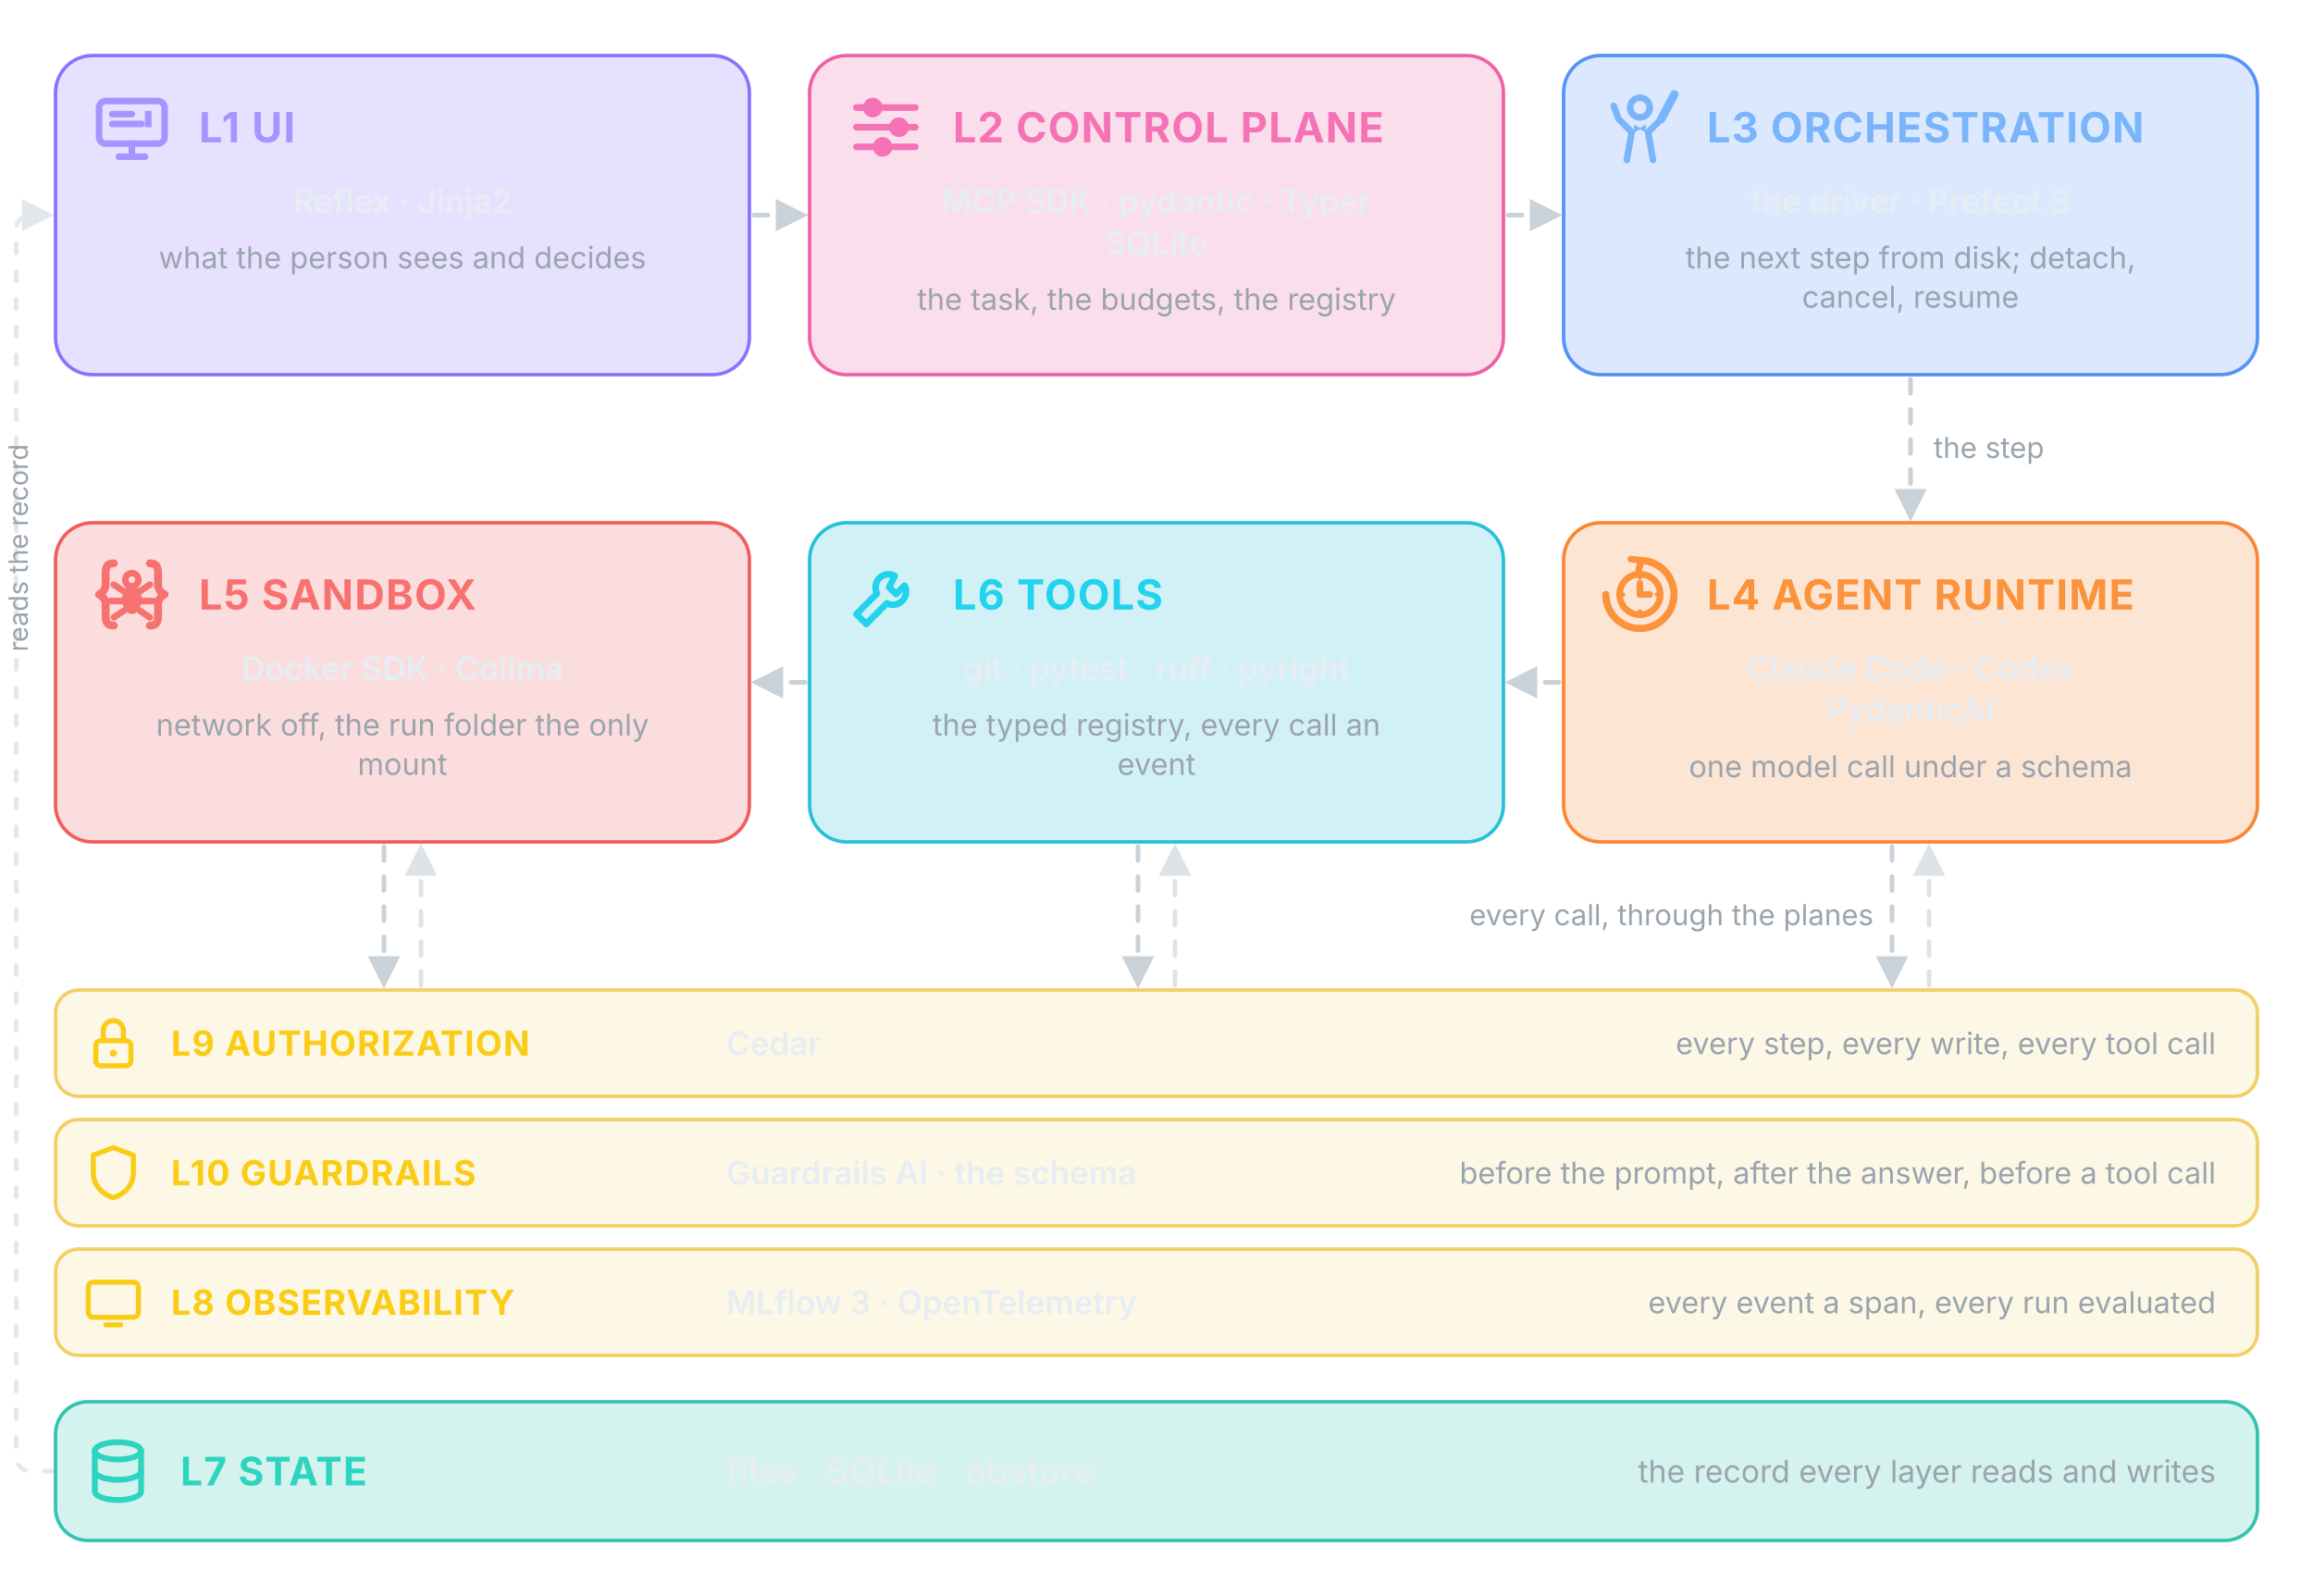
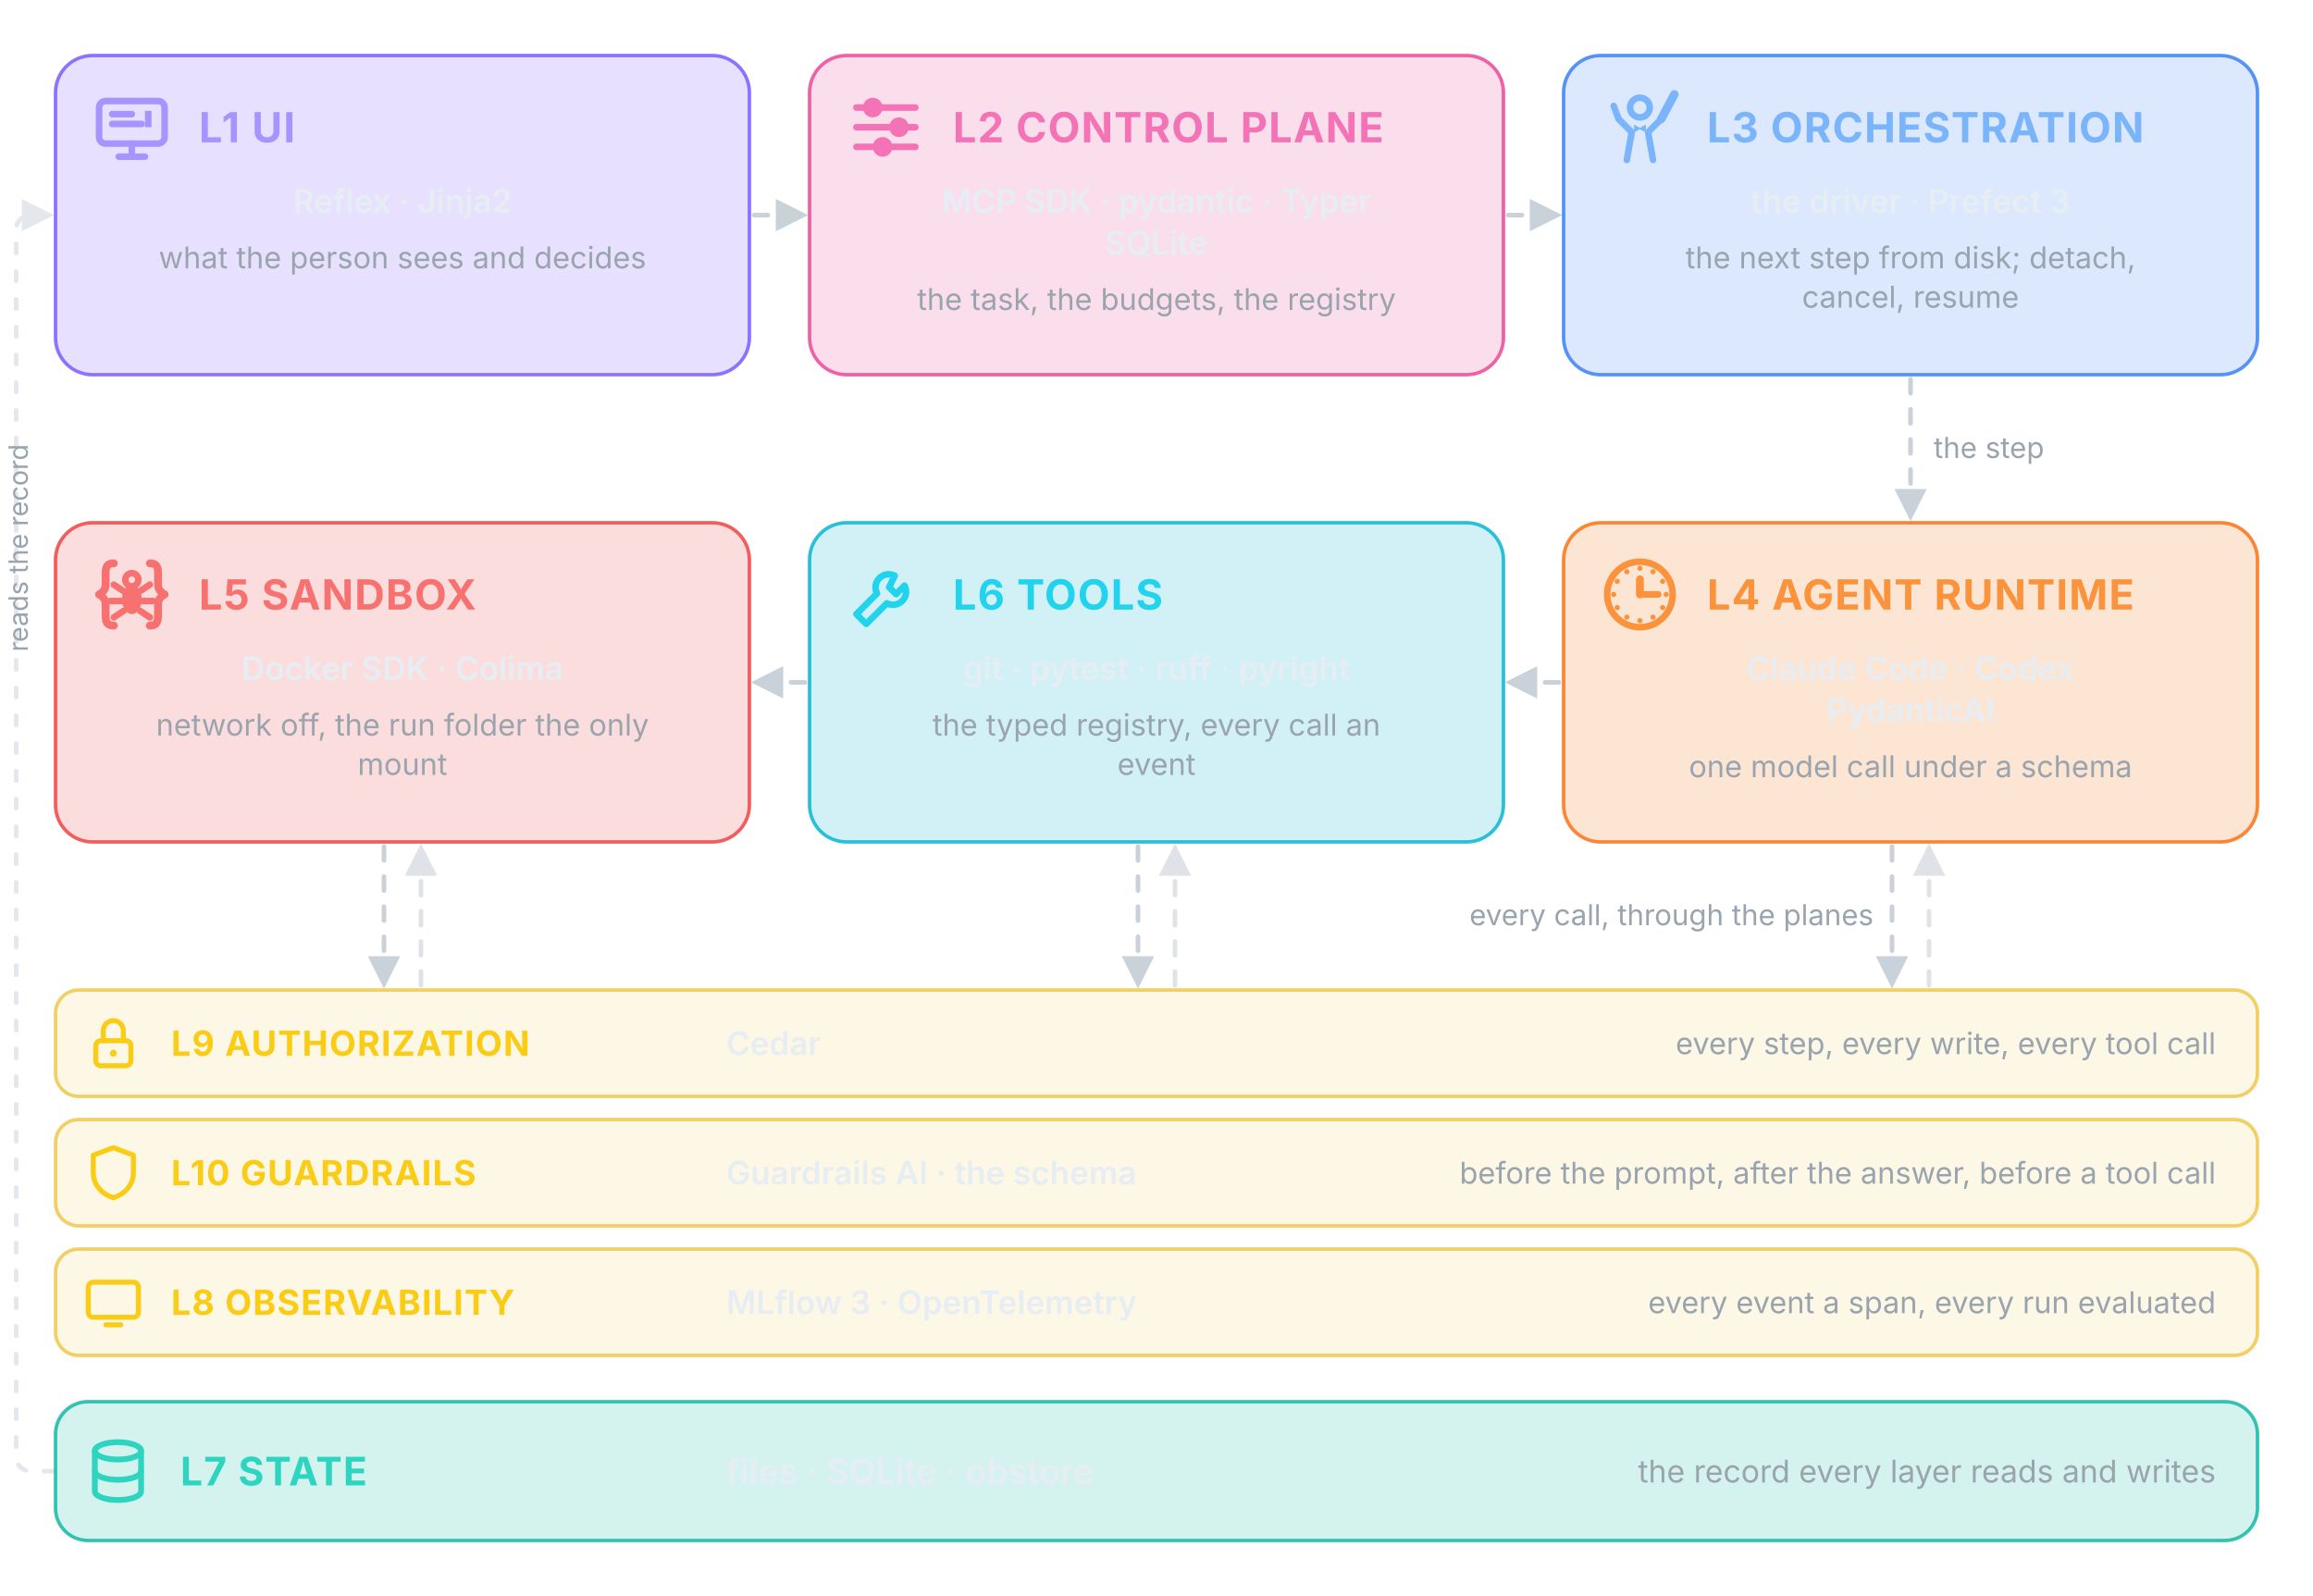
<svg xmlns="http://www.w3.org/2000/svg" viewBox="0 0 1000 690" width="1000" height="690" font-family="Inter, -apple-system, 'Segoe UI', Helvetica, Arial, sans-serif">
  <defs>
    <marker id="ah" viewBox="0 0 10 10" refX="9" refY="5" markerWidth="7" markerHeight="7" orient="auto-start-reverse">
      <path d="M0,0 L10,5 L0,10 z" fill="#c9d1d9" />
    </marker>
  </defs>
  <rect x="24" y="24" width="300" height="138" rx="16" fill="rgba(124,92,255,0.18)" stroke="rgba(124,92,255,0.85)" stroke-width="1.5" />
  <g transform="translate(40,38) scale(1.41667)" fill="none" stroke="#a894ff" stroke-width="2" stroke-linecap="round" stroke-linejoin="round">
    <rect x="2" y="4" width="20" height="13" rx="2" />
    <path d="M8 21h8M12 17v4" />
    <path d="M6 8h6M6 11h9" />
    <rect x="16" y="7" width="2" height="5" fill="#a894ff" stroke="none">
      <animate attributeName="opacity" values="1;0;1" dur="0.8s" repeatCount="indefinite" />
    </rect>
  </g>
  <text x="86" y="55" dominant-baseline="central" font-size="18" font-weight="700" letter-spacing="0.5" fill="#a894ff">L1  UI</text>
  <text x="174" y="92" text-anchor="middle" font-size="14" font-weight="600" fill="#e6edf3">Reflex · Jinja2</text>
  <text x="174" y="116" text-anchor="middle" font-size="13" fill="#9aa4ae">what the person sees and decides</text>
  <rect x="350" y="24" width="300" height="138" rx="16" fill="rgba(236,72,153,0.18)" stroke="rgba(236,72,153,0.85)" stroke-width="1.5" />
  <g transform="translate(366,38) scale(1.41667)" fill="none" stroke="#f472b6" stroke-width="2" stroke-linecap="round" stroke-linejoin="round">
    <path d="M3 6h18M3 12h18M3 18h18" />
    <circle cx="8" cy="6" r="2" fill="#f472b6">
      <animate attributeName="cx" values="8;14;8" dur="2s" repeatCount="indefinite" />
    </circle>
    <circle cx="16" cy="12" r="2" fill="#f472b6">
      <animate attributeName="cx" values="16;9;16" dur="2.5s" repeatCount="indefinite" />
    </circle>
    <circle cx="11" cy="18" r="2" fill="#f472b6">
      <animate attributeName="cx" values="11;17;11" dur="3s" repeatCount="indefinite" />
    </circle>
  </g>
  <text x="412" y="55" dominant-baseline="central" font-size="18" font-weight="700" letter-spacing="0.5" fill="#f472b6">L2  CONTROL PLANE</text>
  <text x="500" y="92" text-anchor="middle" font-size="14" font-weight="600" fill="#e6edf3">MCP SDK · pydantic · Typer</text>
  <text x="500" y="110" text-anchor="middle" font-size="14" font-weight="600" fill="#e6edf3">SQLite</text>
  <text x="500" y="134" text-anchor="middle" font-size="13" fill="#9aa4ae">the task, the budgets, the registry</text>
  <rect x="676" y="24" width="300" height="138" rx="16" fill="rgba(59,130,246,0.18)" stroke="rgba(59,130,246,0.85)" stroke-width="1.5" />
  <g transform="translate(692,38) scale(1.41667)" fill="none" stroke="#7ab4fb" stroke-width="2" stroke-linecap="round" stroke-linejoin="round">
    <circle cx="12" cy="6" r="3" />
    <path d="M10.2 11.2l1.8 1 1.8-1v2.4l-1.8-1-1.8 1z" fill="#7ab4fb" stroke="none" />
    <path d="M9.5 13.5L8 22M14.5 13.5L16 22" />
    <g>
      <path d="M9 13L5.5 9.5 4 5.5" />
      <animateTransform attributeName="transform" type="rotate" values="0 9 13;9 9 13;0 9 13;-7 9 13;0 9 13" dur="1.2s" repeatCount="indefinite" />
    </g>
    <g>
      <path d="M15 13l3.5-3.5" />
      <path d="M18.5 9.5L22.5 2" stroke-width="2.6" />
      <animateTransform attributeName="transform" type="rotate" values="0 15 13;-28 15 13;0 15 13;18 15 13;0 15 13" dur="1.2s" repeatCount="indefinite" />
    </g>
  </g>
  <text x="738" y="55" dominant-baseline="central" font-size="18" font-weight="700" letter-spacing="0.5" fill="#7ab4fb">L3  ORCHESTRATION</text>
  <text x="826" y="92" text-anchor="middle" font-size="14" font-weight="600" fill="#e6edf3">the driver · Prefect 3</text>
  <text x="826" y="116" text-anchor="middle" font-size="13" fill="#9aa4ae">the next step from disk; detach,</text>
  <text x="826" y="133" text-anchor="middle" font-size="13" fill="#9aa4ae">cancel, resume</text>
  <rect x="676" y="226" width="300" height="138" rx="16" fill="rgba(249,115,22,0.18)" stroke="rgba(249,115,22,0.85)" stroke-width="1.5" />
  <g transform="translate(692,240) scale(1.41667)" fill="none" stroke="#fb923c" stroke-width="2" stroke-linecap="round" stroke-linejoin="round">
-     <circle cx="12" cy="12" r="6.2" />
-     <circle cx="12" cy="6.8" r="0.7" fill="#fb923c" stroke="none" />
-     <circle cx="17.2" cy="12" r="0.7" fill="#fb923c" stroke="none" />
-     <circle cx="12" cy="17.2" r="0.7" fill="#fb923c" stroke="none" />
-     <circle cx="6.8" cy="12" r="0.7" fill="#fb923c" stroke="none" />
-     <path d="M12 12V8.6" />
-     <g>
-       <path d="M12 12h3" />
-       <animateTransform attributeName="transform" type="rotate" from="0 12 12" to="360 12 12" dur="4s" repeatCount="indefinite" />
-     </g>
-     <g>
-       <path d="M12 1.6A10.4 10.4 0 1 1 1.6 12" stroke-width="2.2" />
-       <path d="M9.2 1.2L12.4 1.6 11.6 4.6" />
-       <animateTransform attributeName="transform" type="rotate" from="0 12 12" to="360 12 12" dur="3s" repeatCount="indefinite" />
-     </g>
+     <circle cx="12" cy="12" r="10" />
+     <circle cx="12.00" cy="4.00" r="0.8" fill="#fb923c" stroke="none" />
+     <circle cx="16.00" cy="5.07" r="0.8" fill="#fb923c" stroke="none" />
+     <circle cx="18.93" cy="8.00" r="0.8" fill="#fb923c" stroke="none" />
+     <circle cx="20.00" cy="12.00" r="0.8" fill="#fb923c" stroke="none" />
+     <circle cx="18.93" cy="16.00" r="0.8" fill="#fb923c" stroke="none" />
+     <circle cx="16.00" cy="18.93" r="0.8" fill="#fb923c" stroke="none" />
+     <circle cx="12.00" cy="20.00" r="0.8" fill="#fb923c" stroke="none" />
+     <circle cx="8.00" cy="18.93" r="0.8" fill="#fb923c" stroke="none" />
+     <circle cx="5.07" cy="16.00" r="0.8" fill="#fb923c" stroke="none" />
+     <circle cx="4.00" cy="12.00" r="0.8" fill="#fb923c" stroke="none" />
+     <circle cx="5.07" cy="8.00" r="0.8" fill="#fb923c" stroke="none" />
+     <circle cx="8.00" cy="5.07" r="0.8" fill="#fb923c" stroke="none" />
+     <g>
+       <path d="M12 12V7.4" stroke-width="2.4" />
+       <animateTransform attributeName="transform" type="rotate" from="0 12 12" to="360 12 12" dur="24s" repeatCount="indefinite" />
+     </g>
+     <g>
+       <path d="M12 12h5.6" />
+       <animateTransform attributeName="transform" type="rotate" from="0 12 12" to="360 12 12" dur="2s" repeatCount="indefinite" />
+     </g>
+     <circle cx="12" cy="12" r="1" fill="#fb923c" stroke="none" />
  </g>
  <text x="738" y="257" dominant-baseline="central" font-size="18" font-weight="700" letter-spacing="0.5" fill="#fb923c">L4  AGENT RUNTIME</text>
  <text x="826" y="294" text-anchor="middle" font-size="14" font-weight="600" fill="#e6edf3">Claude Code · Codex</text>
  <text x="826" y="312" text-anchor="middle" font-size="14" font-weight="600" fill="#e6edf3">PydanticAI</text>
  <text x="826" y="336" text-anchor="middle" font-size="13" fill="#9aa4ae">one model call under a schema</text>
  <rect x="350" y="226" width="300" height="138" rx="16" fill="rgba(6,182,212,0.18)" stroke="rgba(6,182,212,0.85)" stroke-width="1.5" />
  <g transform="translate(366,240) scale(1.41667)" fill="none" stroke="#22d3ee" stroke-width="2" stroke-linecap="round" stroke-linejoin="round">
    <g>
      <path d="M14.7 6.3a4 4 0 0 0-5.4 5.4L3 18l3 3 6.3-6.3a4 4 0 0 0 5.4-5.4l-2.6 2.6-2.1-2.1z" />
      <animateTransform attributeName="transform" type="rotate" values="0 12 12;-14 12 12;0 12 12" dur="1.3s" repeatCount="indefinite" />
    </g>
  </g>
  <text x="412" y="257" dominant-baseline="central" font-size="18" font-weight="700" letter-spacing="0.5" fill="#22d3ee">L6  TOOLS</text>
  <text x="500" y="294" text-anchor="middle" font-size="14" font-weight="600" fill="#e6edf3">git · pytest · ruff · pyright</text>
  <text x="500" y="318" text-anchor="middle" font-size="13" fill="#9aa4ae">the typed registry, every call an</text>
  <text x="500" y="335" text-anchor="middle" font-size="13" fill="#9aa4ae">event</text>
  <rect x="24" y="226" width="300" height="138" rx="16" fill="rgba(239,68,68,0.18)" stroke="rgba(239,68,68,0.85)" stroke-width="1.5" />
  <g transform="translate(40,240) scale(1.41667)" fill="none" stroke="#f87171" stroke-width="2" stroke-linecap="round" stroke-linejoin="round">
    <g>
      <ellipse cx="12" cy="13.5" rx="3" ry="4.5" fill="#f87171" stroke="none" />
      <circle cx="12" cy="7.5" r="2" />
      <path d="M9.5 11L6.5 9M9 14H5.5M9.5 17l-3 2M14.5 11l3-2M15 14h3.5M14.5 17l3 2" />
      <animateTransform attributeName="transform" type="translate" values="0 0;4 -0.5;0.5 0;0 0;-4 0.5;-0.5 0;0 0" keyTimes="0;0.18;0.28;0.5;0.68;0.78;1" dur="2.4s" repeatCount="indefinite" />
    </g>
    <g>
      <path d="M6.5 2.5c-2 0-2.5 1-2.5 3v3.5c0 1.5-1 2.5-2 3 1 .5 2 1.5 2 3v3.5c0 2 .5 3 2.5 3" stroke-width="2.4" />
      <animateTransform attributeName="transform" type="translate" values="0 0;0 0;0 0;0 0;2.6 0;0 0;0 0" keyTimes="0;0.18;0.28;0.5;0.68;0.78;1" dur="2.4s" repeatCount="indefinite" />
    </g>
    <g>
      <path d="M17.5 2.5c2 0 2.5 1 2.5 3v3.5c0 1.5 1 2.5 2 3-1 .5-2 1.5-2 3v3.5c0 2-.5 3-2.5 3" stroke-width="2.4" />
      <animateTransform attributeName="transform" type="translate" values="0 0;-2.6 0;0 0;0 0;0 0;0 0;0 0" keyTimes="0;0.18;0.28;0.5;0.68;0.78;1" dur="2.4s" repeatCount="indefinite" />
    </g>
  </g>
  <text x="86" y="257" dominant-baseline="central" font-size="18" font-weight="700" letter-spacing="0.5" fill="#f87171">L5  SANDBOX</text>
  <text x="174" y="294" text-anchor="middle" font-size="14" font-weight="600" fill="#e6edf3">Docker SDK · Colima</text>
  <text x="174" y="318" text-anchor="middle" font-size="13" fill="#9aa4ae">network off, the run folder the only</text>
  <text x="174" y="335" text-anchor="middle" font-size="13" fill="#9aa4ae">mount</text>
  <line x1="326" y1="93" x2="348" y2="93" stroke="#c9d1d9" stroke-width="2" stroke-linecap="round" stroke-dasharray="6 7" opacity="1" marker-end="url(#ah)">
    <animate attributeName="stroke-dashoffset" from="26" to="0" dur="0.8s" repeatCount="indefinite" />
  </line>
  <line x1="652" y1="93" x2="674" y2="93" stroke="#c9d1d9" stroke-width="2" stroke-linecap="round" stroke-dasharray="6 7" opacity="1" marker-end="url(#ah)">
    <animate attributeName="stroke-dashoffset" from="26" to="0" dur="0.8s" repeatCount="indefinite" />
  </line>
  <line x1="826" y1="164" x2="826" y2="224" stroke="#c9d1d9" stroke-width="2" stroke-linecap="round" stroke-dasharray="6 7" opacity="1" marker-end="url(#ah)">
    <animate attributeName="stroke-dashoffset" from="26" to="0" dur="0.8s" repeatCount="indefinite" />
  </line>
  <text x="836" y="198" text-anchor="start" font-size="12.5" fill="#9aa4ae">the step</text>
  <line x1="674" y1="295" x2="652" y2="295" stroke="#c9d1d9" stroke-width="2" stroke-linecap="round" stroke-dasharray="6 7" opacity="1" marker-end="url(#ah)">
    <animate attributeName="stroke-dashoffset" from="26" to="0" dur="0.8s" repeatCount="indefinite" />
  </line>
  <line x1="348" y1="295" x2="326" y2="295" stroke="#c9d1d9" stroke-width="2" stroke-linecap="round" stroke-dasharray="6 7" opacity="1" marker-end="url(#ah)">
    <animate attributeName="stroke-dashoffset" from="26" to="0" dur="0.8s" repeatCount="indefinite" />
  </line>
  <line x1="818" y1="366" x2="818" y2="426" stroke="#c9d1d9" stroke-width="2" stroke-linecap="round" stroke-dasharray="6 7" opacity="1" marker-end="url(#ah)">
    <animate attributeName="stroke-dashoffset" from="26" to="0" dur="0.6s" repeatCount="indefinite" />
  </line>
  <text x="810" y="400" text-anchor="end" font-size="12.5" fill="#9aa4ae">every call, through the planes</text>
  <line x1="834" y1="426" x2="834" y2="366" stroke="#c9d1d9" stroke-width="2" stroke-linecap="round" stroke-dasharray="6 7" opacity="0.6" marker-end="url(#ah)">
    <animate attributeName="stroke-dashoffset" from="26" to="0" dur="0.6s" repeatCount="indefinite" />
  </line>
  <line x1="492" y1="366" x2="492" y2="426" stroke="#c9d1d9" stroke-width="2" stroke-linecap="round" stroke-dasharray="6 7" opacity="1" marker-end="url(#ah)">
    <animate attributeName="stroke-dashoffset" from="26" to="0" dur="0.6s" repeatCount="indefinite" />
  </line>
  <line x1="508" y1="426" x2="508" y2="366" stroke="#c9d1d9" stroke-width="2" stroke-linecap="round" stroke-dasharray="6 7" opacity="0.6" marker-end="url(#ah)">
    <animate attributeName="stroke-dashoffset" from="26" to="0" dur="0.6s" repeatCount="indefinite" />
  </line>
  <line x1="166" y1="366" x2="166" y2="426" stroke="#c9d1d9" stroke-width="2" stroke-linecap="round" stroke-dasharray="6 7" opacity="1" marker-end="url(#ah)">
    <animate attributeName="stroke-dashoffset" from="26" to="0" dur="0.6s" repeatCount="indefinite" />
  </line>
  <line x1="182" y1="426" x2="182" y2="366" stroke="#c9d1d9" stroke-width="2" stroke-linecap="round" stroke-dasharray="6 7" opacity="0.6" marker-end="url(#ah)">
    <animate attributeName="stroke-dashoffset" from="26" to="0" dur="0.6s" repeatCount="indefinite" />
  </line>
  <path d="M23,636 H13 A6,6 0 0 1 7,630 V99 A6,6 0 0 1 13,93 H22" fill="none" stroke="#c9d1d9" stroke-width="2" stroke-linecap="round" stroke-dasharray="4 8" opacity="0.5" marker-end="url(#ah)">
    <animate attributeName="stroke-dashoffset" from="24" to="0" dur="1.2s" repeatCount="indefinite" />
  </path>
  <text x="12" y="192" font-size="11.5" fill="#9aa4ae" transform="rotate(-90 12,192)" text-anchor="end">reads the record</text>
  <rect x="24" y="428" width="952" height="46" rx="10" fill="rgba(234,179,8,0.1)" stroke="rgba(234,179,8,0.6)" stroke-width="1.5">
    <animate attributeName="fill" values="rgba(234,179,8,0.1);rgba(234,179,8,0.2);rgba(234,179,8,0.1)" dur="3s" repeatCount="indefinite" />
  </rect>
  <g transform="translate(36,438) scale(1.08333)" fill="none" stroke="#facc15" stroke-width="2" stroke-linecap="round" stroke-linejoin="round">
    <g>
      <rect x="5" y="11" width="14" height="10" rx="2" />
      <path d="M8 11V7a4 4 0 0 1 8 0v4" />
      <circle cx="12" cy="16" r="1.4" fill="#facc15" stroke="none" />
      <animateTransform attributeName="transform" type="rotate" values="0 12 16;-7 12 16;0 12 16;7 12 16;0 12 16" dur="1.8s" repeatCount="indefinite" />
    </g>
  </g>
  <text x="74" y="451" dominant-baseline="central" font-size="15" font-weight="700" letter-spacing="0.5" fill="#facc15">L9  AUTHORIZATION</text>
  <text x="314" y="451" dominant-baseline="central" font-size="14" font-weight="600" fill="#e6edf3">Cedar</text>
  <text x="958" y="451" dominant-baseline="central" text-anchor="end" font-size="13" fill="#9aa4ae">every step, every write, every tool call</text>
  <rect x="24" y="484" width="952" height="46" rx="10" fill="rgba(234,179,8,0.1)" stroke="rgba(234,179,8,0.6)" stroke-width="1.5">
    <animate attributeName="fill" values="rgba(234,179,8,0.1);rgba(234,179,8,0.2);rgba(234,179,8,0.1)" dur="3s" repeatCount="indefinite" />
  </rect>
  <g transform="translate(36,494) scale(1.08333)" fill="none" stroke="#facc15" stroke-width="2" stroke-linecap="round" stroke-linejoin="round">
    <path d="M12 2l8 3v7c0 5-3.5 8.5-8 10-4.5-1.5-8-5-8-10V5z" />
    <path d="M8.5 12.5l2.3 2.3L15.5 10" stroke-dasharray="12" stroke-dashoffset="12">
      <animate attributeName="stroke-dashoffset" values="12;0;0;12" keyTimes="0;0.4;0.8;1" dur="1.5s" repeatCount="indefinite" />
    </path>
  </g>
  <text x="74" y="507" dominant-baseline="central" font-size="15" font-weight="700" letter-spacing="0.5" fill="#facc15">L10  GUARDRAILS</text>
  <text x="314" y="507" dominant-baseline="central" font-size="14" font-weight="600" fill="#e6edf3">Guardrails AI · the schema</text>
  <text x="958" y="507" dominant-baseline="central" text-anchor="end" font-size="13" fill="#9aa4ae">before the prompt, after the answer, before a tool call</text>
  <rect x="24" y="540" width="952" height="46" rx="10" fill="rgba(234,179,8,0.1)" stroke="rgba(234,179,8,0.6)" stroke-width="1.5">
    <animate attributeName="fill" values="rgba(234,179,8,0.1);rgba(234,179,8,0.2);rgba(234,179,8,0.1)" dur="3s" repeatCount="indefinite" />
  </rect>
  <g transform="translate(36,550) scale(1.08333)" fill="none" stroke="#facc15" stroke-width="2" stroke-linecap="round" stroke-linejoin="round">
    <rect x="2" y="4" width="20" height="14" rx="2" />
    <path d="M4 12h3l2-5 3 10 2-6 2 3h4" stroke-dasharray="40" stroke-dashoffset="40">
      <animate attributeName="stroke-dashoffset" values="40;0" dur="1.2s" repeatCount="indefinite" />
    </path>
    <path d="M9 21h6" />
  </g>
  <text x="74" y="563" dominant-baseline="central" font-size="15" font-weight="700" letter-spacing="0.5" fill="#facc15">L8  OBSERVABILITY</text>
  <text x="314" y="563" dominant-baseline="central" font-size="14" font-weight="600" fill="#e6edf3">MLflow 3 · OpenTelemetry</text>
  <text x="958" y="563" dominant-baseline="central" text-anchor="end" font-size="13" fill="#9aa4ae">every event a span, every run evaluated</text>
  <rect x="24" y="606" width="952" height="60" rx="14" fill="rgba(20,184,166,0.18)" stroke="rgba(20,184,166,0.85)" stroke-width="1.5" />
  <g transform="translate(36,621) scale(1.25)" fill="none" stroke="#2dd4bf" stroke-width="2" stroke-linecap="round" stroke-linejoin="round">
    <ellipse cx="12" cy="5" rx="8" ry="3" />
    <path d="M4 5v14c0 1.7 3.6 3 8 3s8-1.3 8-3V5" />
    <path d="M4 12c0 1.7 3.6 3 8 3s8-1.3 8-3">
      <animate attributeName="opacity" values="1;0.3;1" dur="1.5s" repeatCount="indefinite" />
    </path>
  </g>
  <text x="78" y="636" dominant-baseline="central" font-size="17" font-weight="700" letter-spacing="0.5" fill="#2dd4bf">L7  STATE</text>
  <text x="314" y="636" dominant-baseline="central" font-size="15" font-weight="600" fill="#e6edf3">files · SQLite · obstore</text>
  <text x="958" y="636" dominant-baseline="central" text-anchor="end" font-size="13.5" fill="#9aa4ae">the record every layer reads and writes</text>
</svg>
